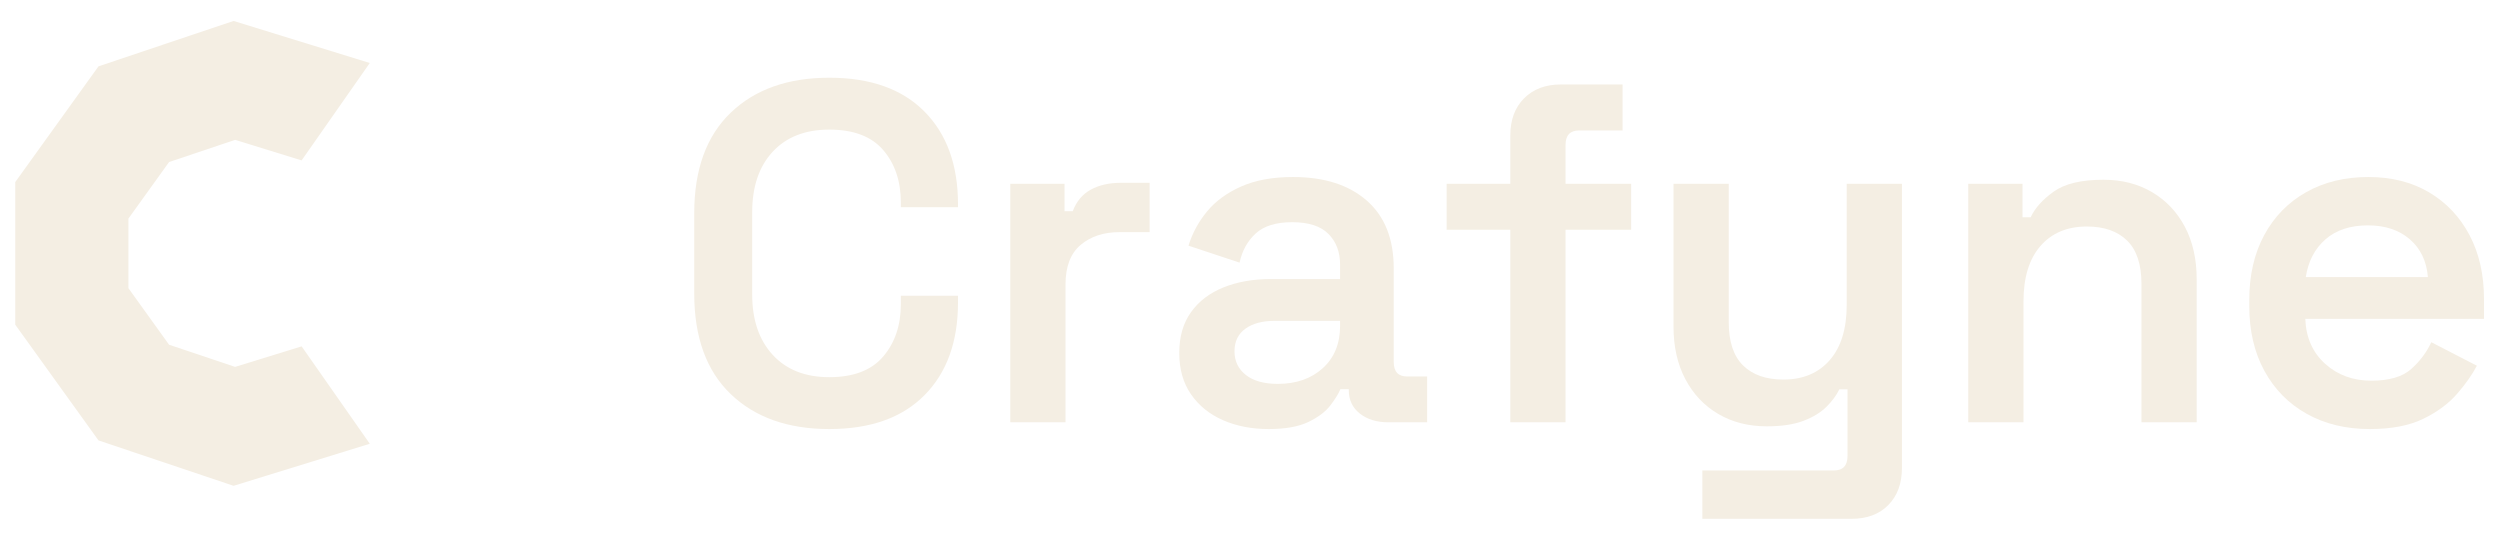
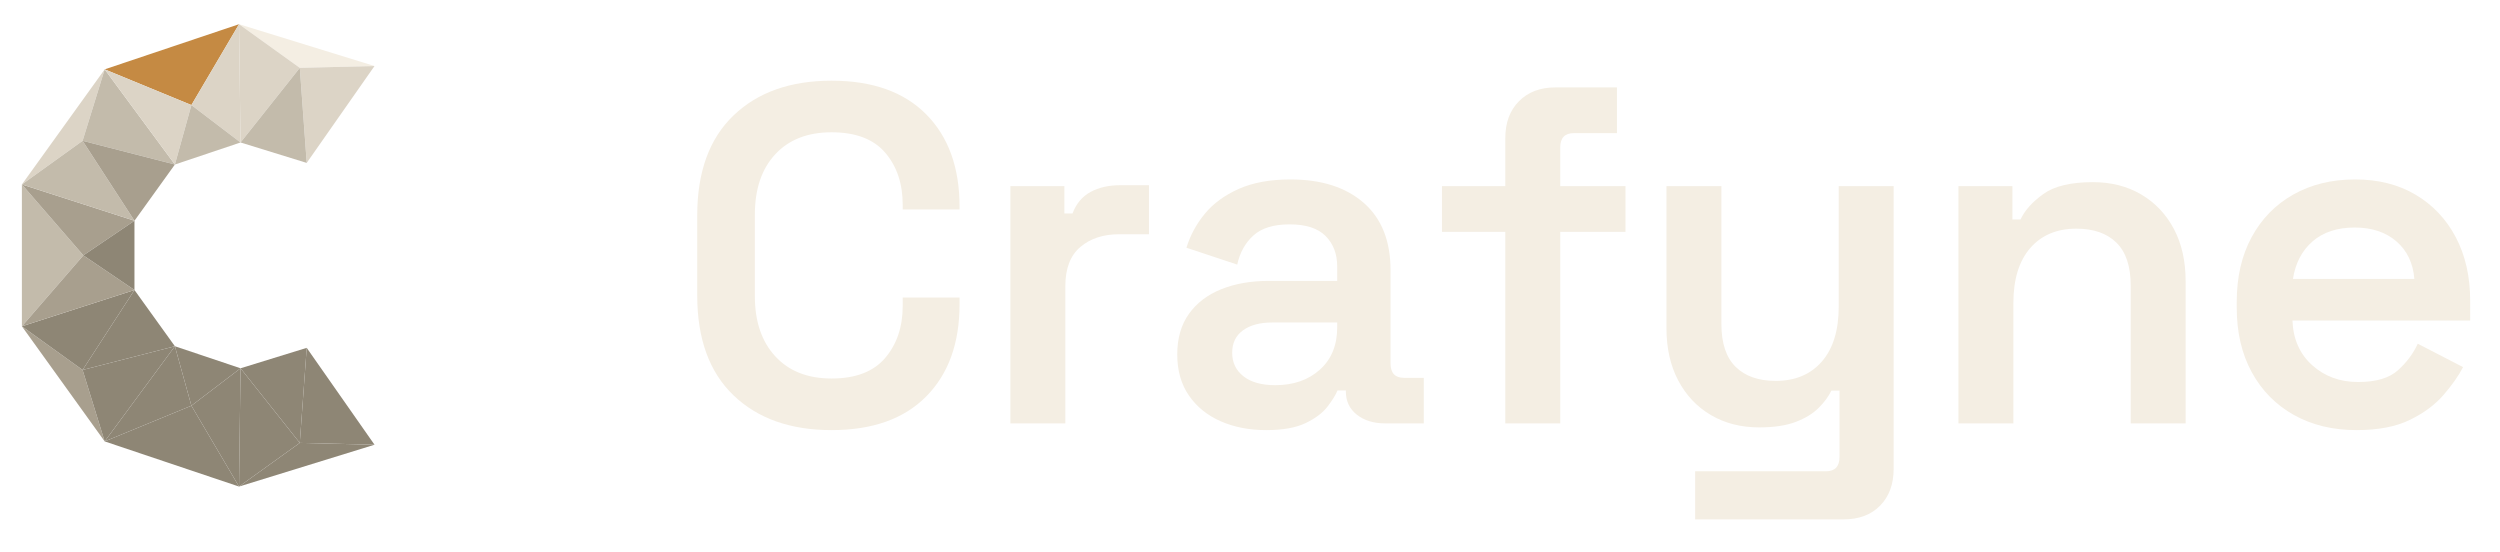
- <svg xmlns="http://www.w3.org/2000/svg" viewBox="28 26 296 63" width="296" height="63">
-   <g transform="translate(24.00,24.00) scale(0.64)">
-     <path d="M 74.66 85.22 L 49.46 93.00 L 24.47 84.60 L 9.07 63.19 L 9.07 36.81 L 24.47 15.40 L 49.46 7.00 L 74.66 14.78 L 62.05 32.80 L 49.74 29.00 L 37.53 33.10 L 30.01 43.56 L 30.01 56.44 L 37.53 66.90 L 49.74 71.00 L 62.05 67.20 Z" fill="#F4EEE3" />
+ <svg xmlns="http://www.w3.org/2000/svg" viewBox="22 19 186 41" width="186" height="41">
+   <g transform="translate(20.00,18.00) scale(0.4)">
+     <path d="M 74.66 85.22 L 49.46 93.00 L 60.76 84.88 Z" fill="#8E8675" />
+     <path d="M 74.66 85.22 L 60.76 84.88 L 62.05 67.20 Z" fill="#8E8675" />
+     <path d="M 49.46 93.00 L 49.74 71.00 L 60.76 84.88 Z" fill="#8E8675" />
+     <path d="M 62.05 67.20 L 60.76 84.88 L 49.74 71.00 Z" fill="#8E8675" />
+     <path d="M 49.46 93.00 L 24.47 84.60 L 40.60 77.96 Z" fill="#8E8675" />
+     <path d="M 49.46 93.00 L 40.60 77.96 L 49.74 71.00 Z" fill="#8E8675" />
+     <path d="M 24.47 84.60 L 37.53 66.90 L 40.60 77.96 Z" fill="#8E8675" />
+     <path d="M 49.74 71.00 L 40.60 77.96 L 37.53 66.90 Z" fill="#8E8675" />
+     <path d="M 24.47 84.60 L 9.07 63.19 L 20.36 71.31 Z" fill="#A89F8E" />
+     <path d="M 24.47 84.60 L 20.36 71.31 L 37.53 66.90 Z" fill="#8E8675" />
+     <path d="M 9.07 63.19 L 30.01 56.44 L 20.36 71.31 Z" fill="#8E8675" />
+     <path d="M 37.53 66.90 L 20.36 71.31 L 30.01 56.44 Z" fill="#8E8675" />
+     <path d="M 9.07 63.19 L 9.07 36.81 L 20.50 50.00 Z" fill="#C3BBAB" />
+     <path d="M 9.07 63.19 L 20.50 50.00 L 30.01 56.44 Z" fill="#A89F8E" />
+     <path d="M 9.07 36.81 L 30.01 43.56 L 20.50 50.00 Z" fill="#A89F8E" />
+     <path d="M 30.01 56.44 L 20.50 50.00 L 30.01 43.56 Z" fill="#8E8675" />
+     <path d="M 9.07 36.81 L 24.47 15.40 L 20.36 28.69 Z" fill="#DCD4C6" />
+     <path d="M 9.07 36.81 L 20.36 28.69 L 30.01 43.56 Z" fill="#C3BBAB" />
+     <path d="M 24.47 15.40 L 37.53 33.10 L 20.36 28.69 Z" fill="#C3BBAB" />
+     <path d="M 30.01 43.56 L 20.36 28.69 L 37.53 33.10 Z" fill="#A89F8E" />
+     <path d="M 24.47 15.40 L 49.46 7.00 L 40.60 22.04 Z" fill="#C58A43" />
+     <path d="M 24.47 15.40 L 40.60 22.04 L 37.53 33.10 Z" fill="#DCD4C6" />
+     <path d="M 49.46 7.00 L 49.74 29.00 L 40.60 22.04 Z" fill="#DCD4C6" />
+     <path d="M 37.53 33.10 L 40.60 22.04 L 49.74 29.00 Z" fill="#C3BBAB" />
+     <path d="M 49.46 7.00 L 74.66 14.78 L 60.76 15.12 Z" fill="#F4EEE3" />
+     <path d="M 49.46 7.00 L 60.76 15.12 L 49.74 29.00 Z" fill="#DCD4C6" />
+     <path d="M 74.66 14.78 L 62.05 32.80 L 60.76 15.12 Z" fill="#DCD4C6" />
+     <path d="M 49.74 29.00 L 60.76 15.12 L 62.05 32.80 Z" fill="#C3BBAB" />
  </g>
-   <g fill="#F4EEE3" transform="translate(107.20,76.00) scale(0.05714,-0.05714)">
+   <g fill="#F4EEE3" transform="translate(72.00,50.50) scale(0.03571,-0.03571)">
    <path d="M332.35 -14Q203.575 -14 128.012 58.5Q52.45 131 52.45 266.875V433.125Q52.45 569 128.012 641.5Q203.575 714 332.35 714Q460.125 714 529.575 643.85Q599.025 573.7 599.025 451.575V445.75H480.574V455.225Q480.574 521.425 444.15 563.962Q407.725 606.499 332.35 606.499Q257.625 606.499 215.088 560.699Q172.551 514.9 172.551 435.125V264.875Q172.551 185.925 215.088 139.713Q257.625 93.501 332.35 93.501Q407.725 93.501 444.15 136.451Q480.574 179.4 480.574 244.775V262.25H599.025V248.425Q599.025 126.3 529.575 56.15Q460.125 -14 332.35 -14Z" transform="translate(0.0,0)" />
-     <path d="M73.15 0V494.25H185.601V437.375H202.551Q214.076 467.9 239.926 482.075Q265.776 496.25 302.4 496.25H361.875V394.049H299.525Q250.301 394.049 218.951 367.587Q187.601 341.125 187.601 285.85V0Z" transform="translate(634.2,0)" />
-     <path d="M226.275 -14Q173.625 -14 131.712 4.325Q89.8 22.65 65.387 57.888Q40.975 93.125 40.975 143.6Q40.975 194.25 65.387 228.313Q89.8 262.375 132.862 279.613Q175.925 296.85 230.875 296.85H374.224V326.775Q374.224 365.975 350.125 390.312Q326.025 414.65 275.05 414.65Q225.075 414.65 199.538 391.4Q174 368.15 165.951 330.825L60.1 365.975Q72.1 404.85 98.512 436.875Q124.925 468.9 169.162 488.575Q213.4 508.25 276.7 508.25Q373.65 508.25 429.513 459.425Q485.375 410.6 485.375 318.825V124.901Q485.375 94.901 513.375 94.901H554.6V0H474.1Q438.15 0 415.2 18.087Q392.25 36.175 392.25 66.525V68.575H374.825Q369.25 54.825 354.112 35.063Q338.975 15.3 308.45 0.65Q277.925 -14 226.275 -14ZM245.125 79.601Q302.325 79.601 338.275 112.075Q374.224 144.55 374.224 199.85V210.2H238.475Q200.5 210.2 177.963 193.887Q155.426 177.575 155.426 147.075Q155.426 116.575 178.963 98.088Q202.5 79.601 245.125 79.601Z" transform="translate(1016.5,0)" />
-     <path d="M158.65 0V399H26.7V494.25H158.65V594.3Q158.65 642.675 187.225 671.337Q215.8 700 263.05 700H391.3V604.749H301.45Q273.1 604.749 273.1 574.749V494.25H409.05V399H273.1V0Z" transform="translate(1584.8,0)" />
-     <path d="M128.375 -200V-99.799H400.825Q429.174 -99.799 429.174 -69.799V68.325H412.224Q403.524 50.1 385.737 32.312Q367.95 14.525 337.987 3.087Q308.025 -8.35 261.8 -8.35Q204.85 -8.35 161.175 17.363Q117.5 43.075 93.062 89.55Q68.625 136.025 68.625 198.075V494.25H183.076V207.025Q183.076 147 212.763 117.776Q242.45 88.551 296.25 88.551Q357.225 88.551 392.375 128.888Q427.524 169.225 427.524 243.65V494.25H541.975V-94.3Q541.975 -142.675 513.813 -171.337Q485.65 -200 437.575 -200Z" transform="translate(2013.0,0)" />
-     <path d="M73.15 0V494.25H185.601V424.875H202.551Q215.601 453.15 250 477.875Q284.4 502.6 353.325 502.6Q410.45 502.6 454.038 476.888Q497.625 451.175 522.063 405.025Q546.5 358.875 546.5 296V0H432.049V287.05Q432.049 347.25 402.362 376.475Q372.675 405.699 318.875 405.699Q257.9 405.699 222.75 365.275Q187.601 324.85 187.601 250.425V0Z" transform="translate(2619.2,0)" />
-     <path d="M298.8 -14Q224.625 -14 168.3 17.5Q111.975 49 80.562 106.413Q49.15 163.825 49.15 241.125V253.125Q49.15 330.6 80.15 387.925Q111.15 445.25 166.887 476.75Q222.625 508.25 295.925 508.25Q368.05 508.25 421.787 476.45Q475.525 444.65 505.525 387.85Q535.525 331.05 535.525 255.4V214.325H165.251Q167.426 156.325 206.313 121.263Q245.2 86.201 302.1 86.201Q357.725 86.201 384.912 110.601Q412.099 135 426.324 165.975L520.75 117.225Q506.575 90 480.075 59.325Q453.575 28.65 409.925 7.325Q366.275 -14 298.8 -14ZM166.251 300.975H419.249Q415.249 350.275 381.862 379.162Q348.475 408.049 295.1 408.049Q240.25 408.049 207.1 379.162Q173.951 350.275 166.251 300.975Z" transform="translate(3225.5,0)" />
+     <path d="M73.15 0V494.25H185.601V437.375H202.551Q214.076 467.9 239.926 482.075Q265.776 496.25 302.4 496.25H361.875V394.049H299.525Q250.301 394.049 218.951 367.587Q187.601 341.125 187.601 285.85V0Z" transform="translate(631.8,0)" />
+     <path d="M226.275 -14Q173.625 -14 131.712 4.325Q89.8 22.65 65.387 57.888Q40.975 93.125 40.975 143.6Q40.975 194.25 65.387 228.313Q89.8 262.375 132.862 279.613Q175.925 296.85 230.875 296.85H374.224V326.775Q374.224 365.975 350.125 390.312Q326.025 414.65 275.05 414.65Q225.075 414.65 199.538 391.4Q174 368.15 165.951 330.825L60.1 365.975Q72.1 404.85 98.512 436.875Q124.925 468.9 169.162 488.575Q213.4 508.25 276.7 508.25Q373.65 508.25 429.513 459.425Q485.375 410.6 485.375 318.825V124.901Q485.375 94.901 513.375 94.901H554.6V0H474.1Q438.15 0 415.2 18.087Q392.25 36.175 392.25 66.525V68.575H374.825Q369.25 54.825 354.112 35.063Q338.975 15.3 308.45 0.65Q277.925 -14 226.275 -14ZM245.125 79.601Q302.325 79.601 338.275 112.075Q374.224 144.55 374.224 199.85V210.2H238.475Q200.5 210.2 177.963 193.887Q155.426 177.575 155.426 147.075Q155.426 116.575 178.963 98.088Q202.5 79.601 245.125 79.601Z" transform="translate(1011.6,0)" />
+     <path d="M158.65 0V399H26.7V494.25H158.65V594.3Q158.65 642.675 187.225 671.337Q215.8 700 263.05 700H391.3V604.749H301.45Q273.1 604.749 273.1 574.749V494.25H409.05V399H273.1V0Z" transform="translate(1577.4,0)" />
+     <path d="M128.375 -200V-99.799H400.825Q429.174 -99.799 429.174 -69.799V68.325H412.224Q403.524 50.1 385.737 32.312Q367.95 14.525 337.987 3.087Q308.025 -8.35 261.8 -8.35Q204.85 -8.35 161.175 17.363Q117.5 43.075 93.062 89.55Q68.625 136.025 68.625 198.075V494.25H183.076V207.025Q183.076 147 212.763 117.776Q242.45 88.551 296.25 88.551Q357.225 88.551 392.375 128.888Q427.524 169.225 427.524 243.65V494.25H541.975V-94.3Q541.975 -142.675 513.813 -171.337Q485.65 -200 437.575 -200Z" transform="translate(2003.2,0)" />
+     <path d="M73.15 0V494.25H185.601V424.875H202.551Q215.601 453.15 250 477.875Q284.4 502.6 353.325 502.6Q410.45 502.6 454.038 476.888Q497.625 451.175 522.063 405.025Q546.5 358.875 546.5 296V0H432.049V287.05Q432.049 347.25 402.362 376.475Q372.675 405.699 318.875 405.699Q257.9 405.699 222.75 365.275Q187.601 324.85 187.601 250.425V0Z" transform="translate(2607.0,0)" />
+     <path d="M298.8 -14Q224.625 -14 168.3 17.5Q111.975 49 80.562 106.413Q49.15 163.825 49.15 241.125V253.125Q49.15 330.6 80.15 387.925Q111.15 445.25 166.887 476.75Q222.625 508.25 295.925 508.25Q368.05 508.25 421.787 476.45Q475.525 444.65 505.525 387.85Q535.525 331.05 535.525 255.4V214.325H165.251Q167.426 156.325 206.313 121.263Q245.2 86.201 302.1 86.201Q357.725 86.201 384.912 110.601Q412.099 135 426.324 165.975L520.75 117.225Q506.575 90 480.075 59.325Q453.575 28.65 409.925 7.325Q366.275 -14 298.8 -14ZM166.251 300.975H419.249Q415.249 350.275 381.862 379.162Q348.475 408.049 295.1 408.049Q240.25 408.049 207.1 379.162Q173.951 350.275 166.251 300.975Z" transform="translate(3210.8,0)" />
  </g>
</svg>
